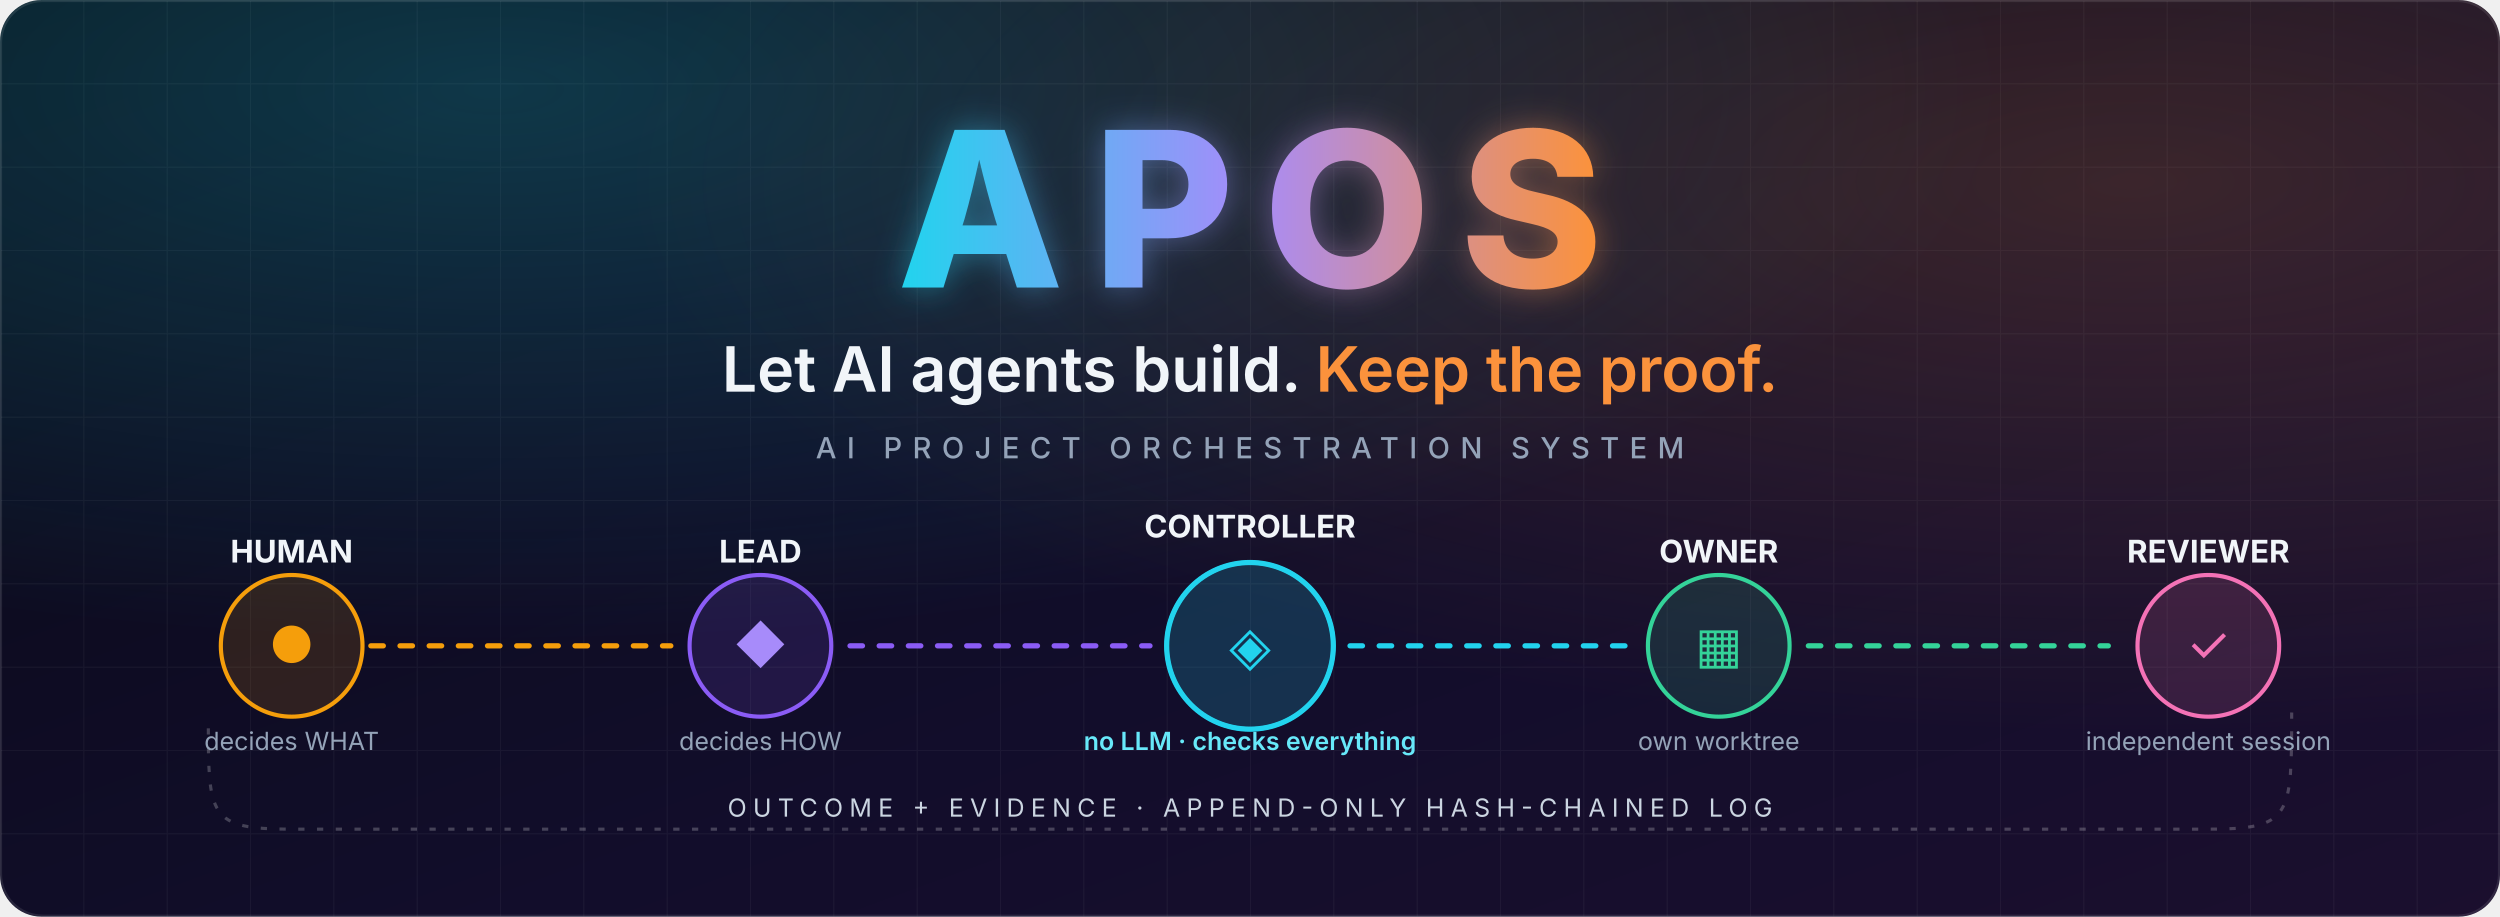
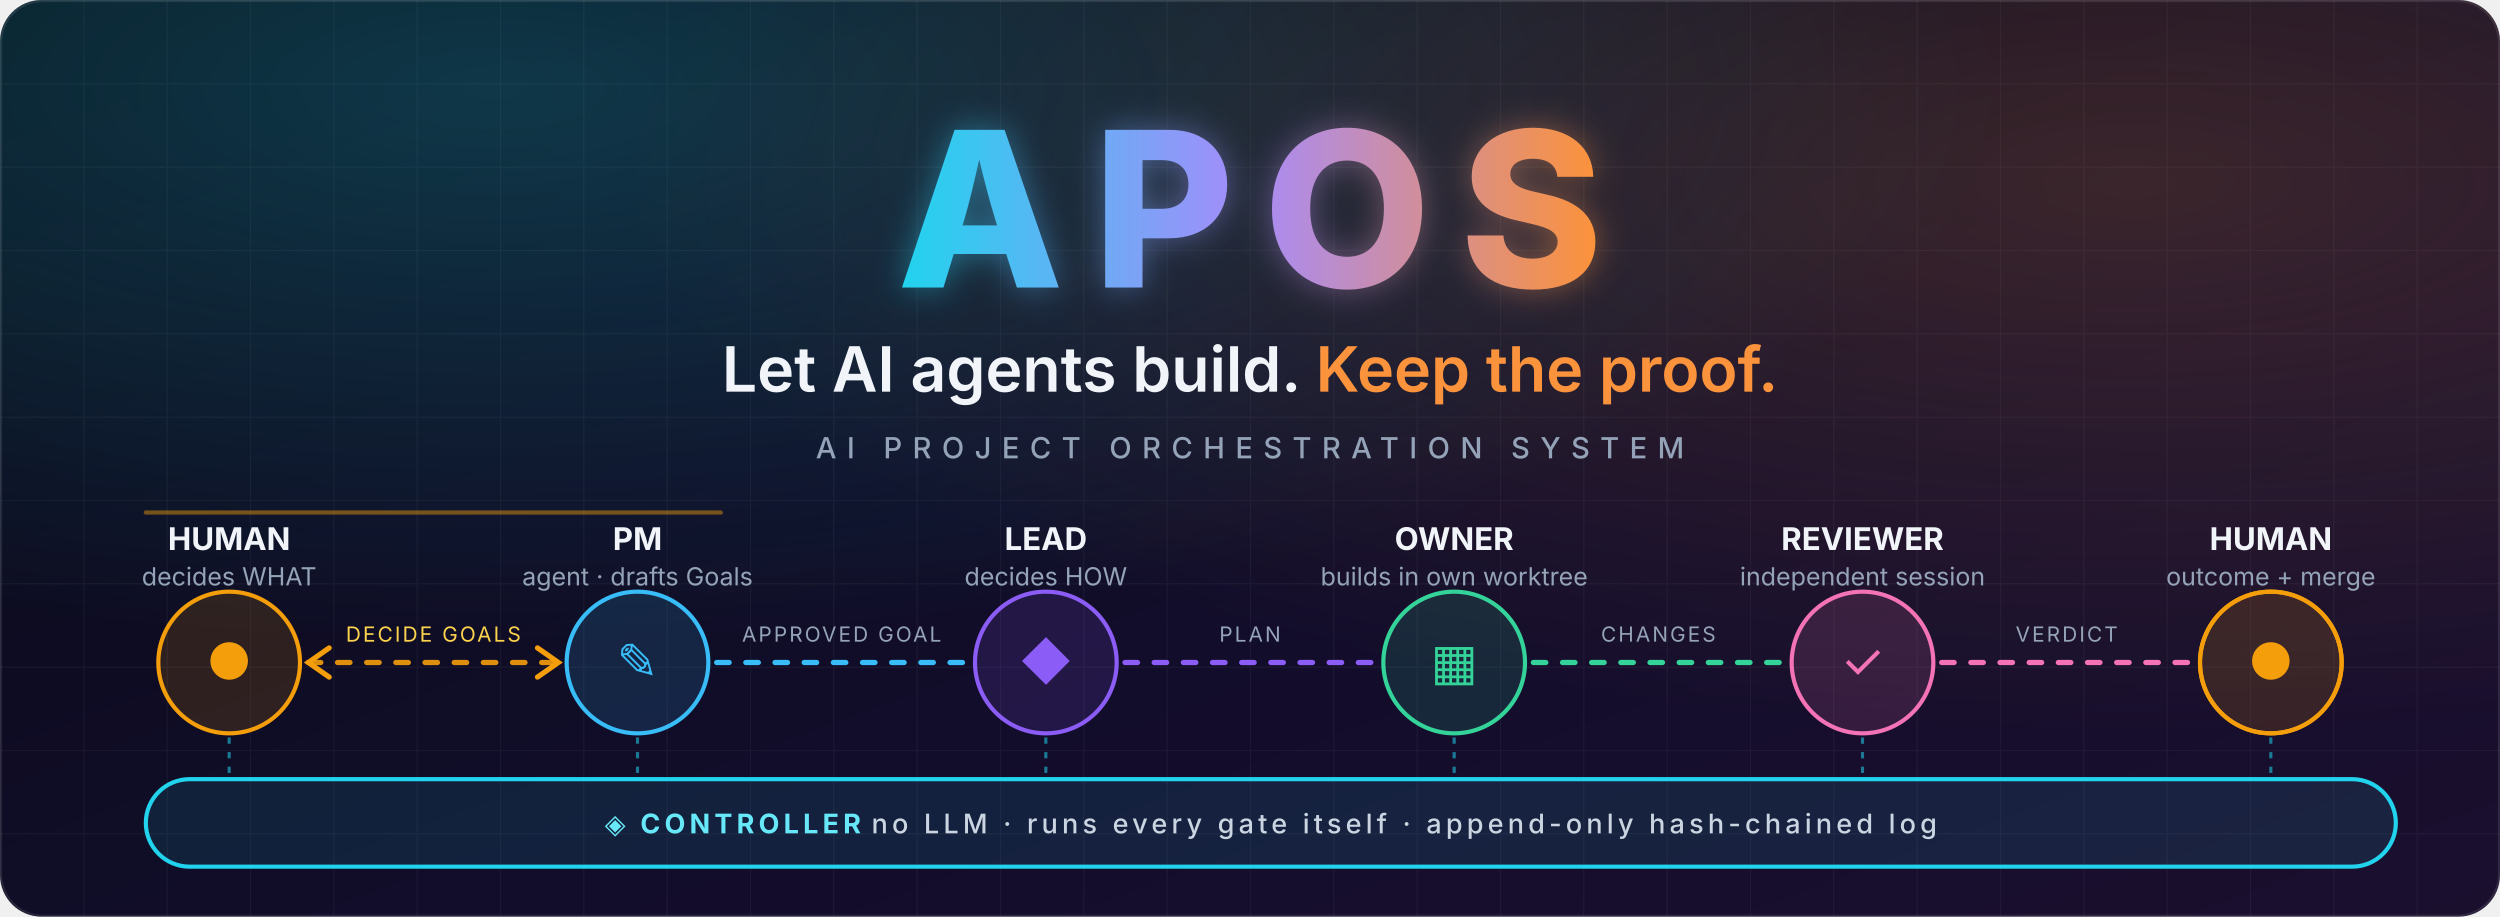
<svg xmlns="http://www.w3.org/2000/svg" viewBox="0 0 1200 440" width="1200" height="440" role="img" aria-label="APOS: Let AI agents build. Keep the proof.">
  <defs>
    <linearGradient id="bg" x1="0" y1="0" x2="1" y2="1">
      <stop offset="0" stop-color="#070b14" />
      <stop offset="0.6" stop-color="#120d2b" />
      <stop offset="1" stop-color="#1b0f2e" />
    </linearGradient>
    <linearGradient id="title" x1="0" y1="0" x2="1" y2="0">
      <stop offset="0" stop-color="#22d3ee" />
      <stop offset="0.5" stop-color="#a78bfa" />
      <stop offset="1" stop-color="#fb923c" />
    </linearGradient>
    <radialGradient id="glowA" cx="0.2" cy="0.1" r="0.6">
      <stop offset="0" stop-color="#22d3ee" stop-opacity="0.22" />
      <stop offset="1" stop-color="#22d3ee" stop-opacity="0" />
    </radialGradient>
    <radialGradient id="glowB" cx="0.85" cy="0.2" r="0.6">
      <stop offset="0" stop-color="#fb923c" stop-opacity="0.18" />
      <stop offset="1" stop-color="#fb923c" stop-opacity="0" />
    </radialGradient>
    <pattern id="grid" width="40" height="40" patternUnits="userSpaceOnUse">
      <path d="M40 0H0V40" fill="none" stroke="#ffffff" stroke-opacity="0.045" stroke-width="1" />
    </pattern>
    <filter id="blur" x="-50%" y="-50%" width="200%" height="200%">
      <feGaussianBlur stdDeviation="8" />
    </filter>
    <style>
      .f{font-family:'Segoe UI','Inter',-apple-system,'Helvetica Neue',Arial,sans-serif}
      .flow{stroke-dasharray:6 8;animation:dash 1.2s linear infinite}
      @keyframes dash{to{stroke-dashoffset:-14}}
      .pulse{transform-box:fill-box;transform-origin:center;animation:pulse 2.4s ease-out infinite}
      @keyframes pulse{0%{transform:scale(1);opacity:.7}100%{transform:scale(2.4);opacity:0}}
      .blink{animation:blink 2.4s ease-in-out infinite}
      @keyframes blink{0%,100%{opacity:.35}50%{opacity:1}}
    </style>
  </defs>
  <rect width="1200" height="440" rx="20" fill="url(#bg)" />
  <rect width="1200" height="440" rx="20" fill="url(#grid)" />
  <rect width="1200" height="440" rx="20" fill="url(#glowA)" />
  <rect width="1200" height="440" rx="20" fill="url(#glowB)" />
  <rect x="0.5" y="0.5" width="1199" height="439" rx="20" fill="none" stroke="#ffffff" stroke-opacity="0.1" />
  <text class="f" x="600" y="138" text-anchor="middle" font-size="104" font-weight="800" letter-spacing="14" fill="url(#title)" filter="url(#blur)" opacity="0.45">APOS</text>
  <text class="f" x="600" y="138" text-anchor="middle" font-size="104" font-weight="800" letter-spacing="14" fill="url(#title)">APOS</text>
  <text class="f" x="600" y="188" text-anchor="middle" font-size="30" font-weight="600" fill="#f1f5f9">Let AI agents build. <tspan fill="#fb923c">Keep the proof.</tspan>
  </text>
  <text class="f" x="600" y="220" text-anchor="middle" font-size="14" font-weight="500" letter-spacing="5" fill="#94a3b8">AI PROJECT ORCHESTRATION SYSTEM</text>
+   <path d="M70 246 H346" stroke="#f59e0b" stroke-opacity="0.45" stroke-width="2" stroke-linecap="round" />
  <g stroke-width="2.5" fill="none" stroke-linecap="round">
-     <line class="flow" x1="178" y1="310" x2="322" y2="310" stroke="#f59e0b" />
-     <line class="flow" x1="408" y1="310" x2="552" y2="310" stroke="#8b5cf6" />
-     <line class="flow" x1="648" y1="310" x2="782" y2="310" stroke="#22d3ee" />
-     <line class="flow" x1="868" y1="310" x2="1012" y2="310" stroke="#34d399" />
+     <line x1="148" y1="318" x2="268" y2="318" stroke="#f59e0b" stroke-opacity="0.9" stroke-dasharray="6 8" />
+     <path d="M158 311 L148 318 L158 325 M258 311 L268 318 L258 325" stroke="#f59e0b" stroke-width="2.5" />
+     <line class="flow" x1="344" y1="318" x2="464" y2="318" stroke="#38bdf8" />
+     <line class="flow" x1="540" y1="318" x2="660" y2="318" stroke="#8b5cf6" />
+     <line class="flow" x1="736" y1="318" x2="856" y2="318" stroke="#34d399" />
+     <line class="flow" x1="932" y1="318" x2="1052" y2="318" stroke="#f472b6" />
  </g>
-   <path d="M1100 342 C1100 392 1100 398 1060 398 L140 398 C100 398 100 392 100 346" fill="none" stroke="#ffffff" stroke-opacity="0.22" stroke-width="1.5" stroke-dasharray="3 6" />
-   <text class="f blink" x="600" y="392" text-anchor="middle" font-size="12" letter-spacing="3" fill="#cbd5e1">OUTCOME + EVIDENCE · APPEND-ONLY HASH-CHAINED LOG</text>
+   <g fill="#94a3b8" font-size="10" class="f" text-anchor="middle" letter-spacing="1">
+     <text x="208" y="308" fill="#fcd34d">DECIDE GOALS</text>
+     <text x="404" y="308">APPROVED GOAL</text>
+     <text x="600" y="308">PLAN</text>
+     <text x="796" y="308">CHANGES</text>
+     <text x="992" y="308">VERDICT</text>
+   </g>
+   <g stroke="#22d3ee" stroke-opacity="0.55" stroke-width="1.5" stroke-dasharray="3 4">
+     <line x1="110" y1="354" x2="110" y2="374" />
+     <line x1="306" y1="354" x2="306" y2="374" />
+     <line x1="502" y1="354" x2="502" y2="374" />
+     <line x1="698" y1="354" x2="698" y2="374" />
+     <line x1="894" y1="354" x2="894" y2="374" />
+     <line x1="1090" y1="354" x2="1090" y2="374" />
+   </g>
+   <rect x="70" y="374" width="1080" height="42" rx="21" fill="#22d3ee" fill-opacity="0.10" stroke="#22d3ee" stroke-width="2" />
  <g class="f" text-anchor="middle">
-     <circle cx="140" cy="310" r="34" fill="#f59e0b" fill-opacity="0.14" stroke="#f59e0b" stroke-width="2" />
-     <text x="140" y="318" font-size="24" fill="#f59e0b">●</text>
-     <text x="140" y="270" font-size="15" font-weight="700" fill="#f1f5f9">HUMAN</text>
-     <circle cx="365" cy="310" r="34" fill="#8b5cf6" fill-opacity="0.14" stroke="#8b5cf6" stroke-width="2" />
-     <text x="365" y="318" font-size="24" fill="#a78bfa">◆</text>
-     <text x="365" y="270" font-size="15" font-weight="700" fill="#f1f5f9">LEAD</text>
-     <circle class="pulse" cx="600" cy="310" r="40" fill="none" stroke="#22d3ee" stroke-width="2" />
-     <circle cx="600" cy="310" r="40" fill="#22d3ee" fill-opacity="0.18" stroke="#22d3ee" stroke-width="2.5" />
-     <text x="600" y="319" font-size="26" fill="#22d3ee">◈</text>
-     <text x="600" y="258" font-size="15" font-weight="700" fill="#f1f5f9">CONTROLLER</text>
-     <circle cx="825" cy="310" r="34" fill="#34d399" fill-opacity="0.14" stroke="#34d399" stroke-width="2" />
-     <text x="825" y="318" font-size="24" fill="#34d399">▦</text>
-     <text x="825" y="270" font-size="15" font-weight="700" fill="#f1f5f9">OWNER</text>
-     <circle cx="1060" cy="310" r="34" fill="#f472b6" fill-opacity="0.14" stroke="#f472b6" stroke-width="2" />
-     <text x="1060" y="318" font-size="24" fill="#f472b6">✓</text>
-     <text x="1060" y="270" font-size="15" font-weight="700" fill="#f1f5f9">REVIEWER</text>
-     <g font-size="12" fill="#94a3b8">
-       <text x="140" y="360">decides WHAT</text>
-       <text x="365" y="360">decides HOW</text>
-       <text x="600" y="360" fill="#67e8f9" font-weight="600">no LLM · checks everything</text>
-       <text x="825" y="360">own worktree</text>
-       <text x="1060" y="360">independent session</text>
-     </g>
+     <text x="610" y="400" font-size="13" font-weight="700" letter-spacing="2" fill="#67e8f9">◈ CONTROLLER  <tspan fill="#cbd5e1" font-weight="500">no LLM · runs every gate itself · append-only hash-chained log</tspan>
+     </text>
+   </g>
+   <g class="f" text-anchor="middle">
+     <circle cx="110" cy="318" r="34" fill="#f59e0b" fill-opacity="0.14" stroke="#f59e0b" stroke-width="2" />
+     <text x="110" y="326" font-size="24" fill="#f59e0b">●</text>
+     <text x="110" y="264" font-size="15" font-weight="700" fill="#f1f5f9">HUMAN</text>
+     <text x="110" y="281" font-size="12" fill="#94a3b8">decides WHAT</text>
+     <circle cx="306" cy="318" r="34" fill="#38bdf8" fill-opacity="0.14" stroke="#38bdf8" stroke-width="2" />
+     <text x="306" y="326" font-size="24" fill="#38bdf8">✎</text>
+     <text x="306" y="264" font-size="15" font-weight="700" fill="#f1f5f9">PM</text>
+     <text x="306" y="281" font-size="12" fill="#94a3b8">agent · drafts Goals</text>
+     <circle cx="502" cy="318" r="34" fill="#8b5cf6" fill-opacity="0.14" stroke="#8b5cf6" stroke-width="2" />
+     <text x="502" y="326" font-size="24" fill="#8b5cf6">◆</text>
+     <text x="502" y="264" font-size="15" font-weight="700" fill="#f1f5f9">LEAD</text>
+     <text x="502" y="281" font-size="12" fill="#94a3b8">decides HOW</text>
+     <circle cx="698" cy="318" r="34" fill="#34d399" fill-opacity="0.14" stroke="#34d399" stroke-width="2" />
+     <text x="698" y="326" font-size="24" fill="#34d399">▦</text>
+     <text x="698" y="264" font-size="15" font-weight="700" fill="#f1f5f9">OWNER</text>
+     <text x="698" y="281" font-size="12" fill="#94a3b8">builds in own worktree</text>
+     <circle cx="894" cy="318" r="34" fill="#f472b6" fill-opacity="0.14" stroke="#f472b6" stroke-width="2" />
+     <text x="894" y="326" font-size="24" fill="#f472b6">✓</text>
+     <text x="894" y="264" font-size="15" font-weight="700" fill="#f1f5f9">REVIEWER</text>
+     <text x="894" y="281" font-size="12" fill="#94a3b8">independent session</text>
+     <circle class="pulse" cx="1090" cy="318" r="34" fill="none" stroke="#f59e0b" stroke-width="2" />
+     <circle cx="1090" cy="318" r="34" fill="#f59e0b" fill-opacity="0.14" stroke="#f59e0b" stroke-width="2" />
+     <text x="1090" y="326" font-size="24" fill="#f59e0b">●</text>
+     <text x="1090" y="264" font-size="15" font-weight="700" fill="#f1f5f9">HUMAN</text>
+     <text x="1090" y="281" font-size="12" fill="#94a3b8">outcome + merge</text>
  </g>
</svg>
